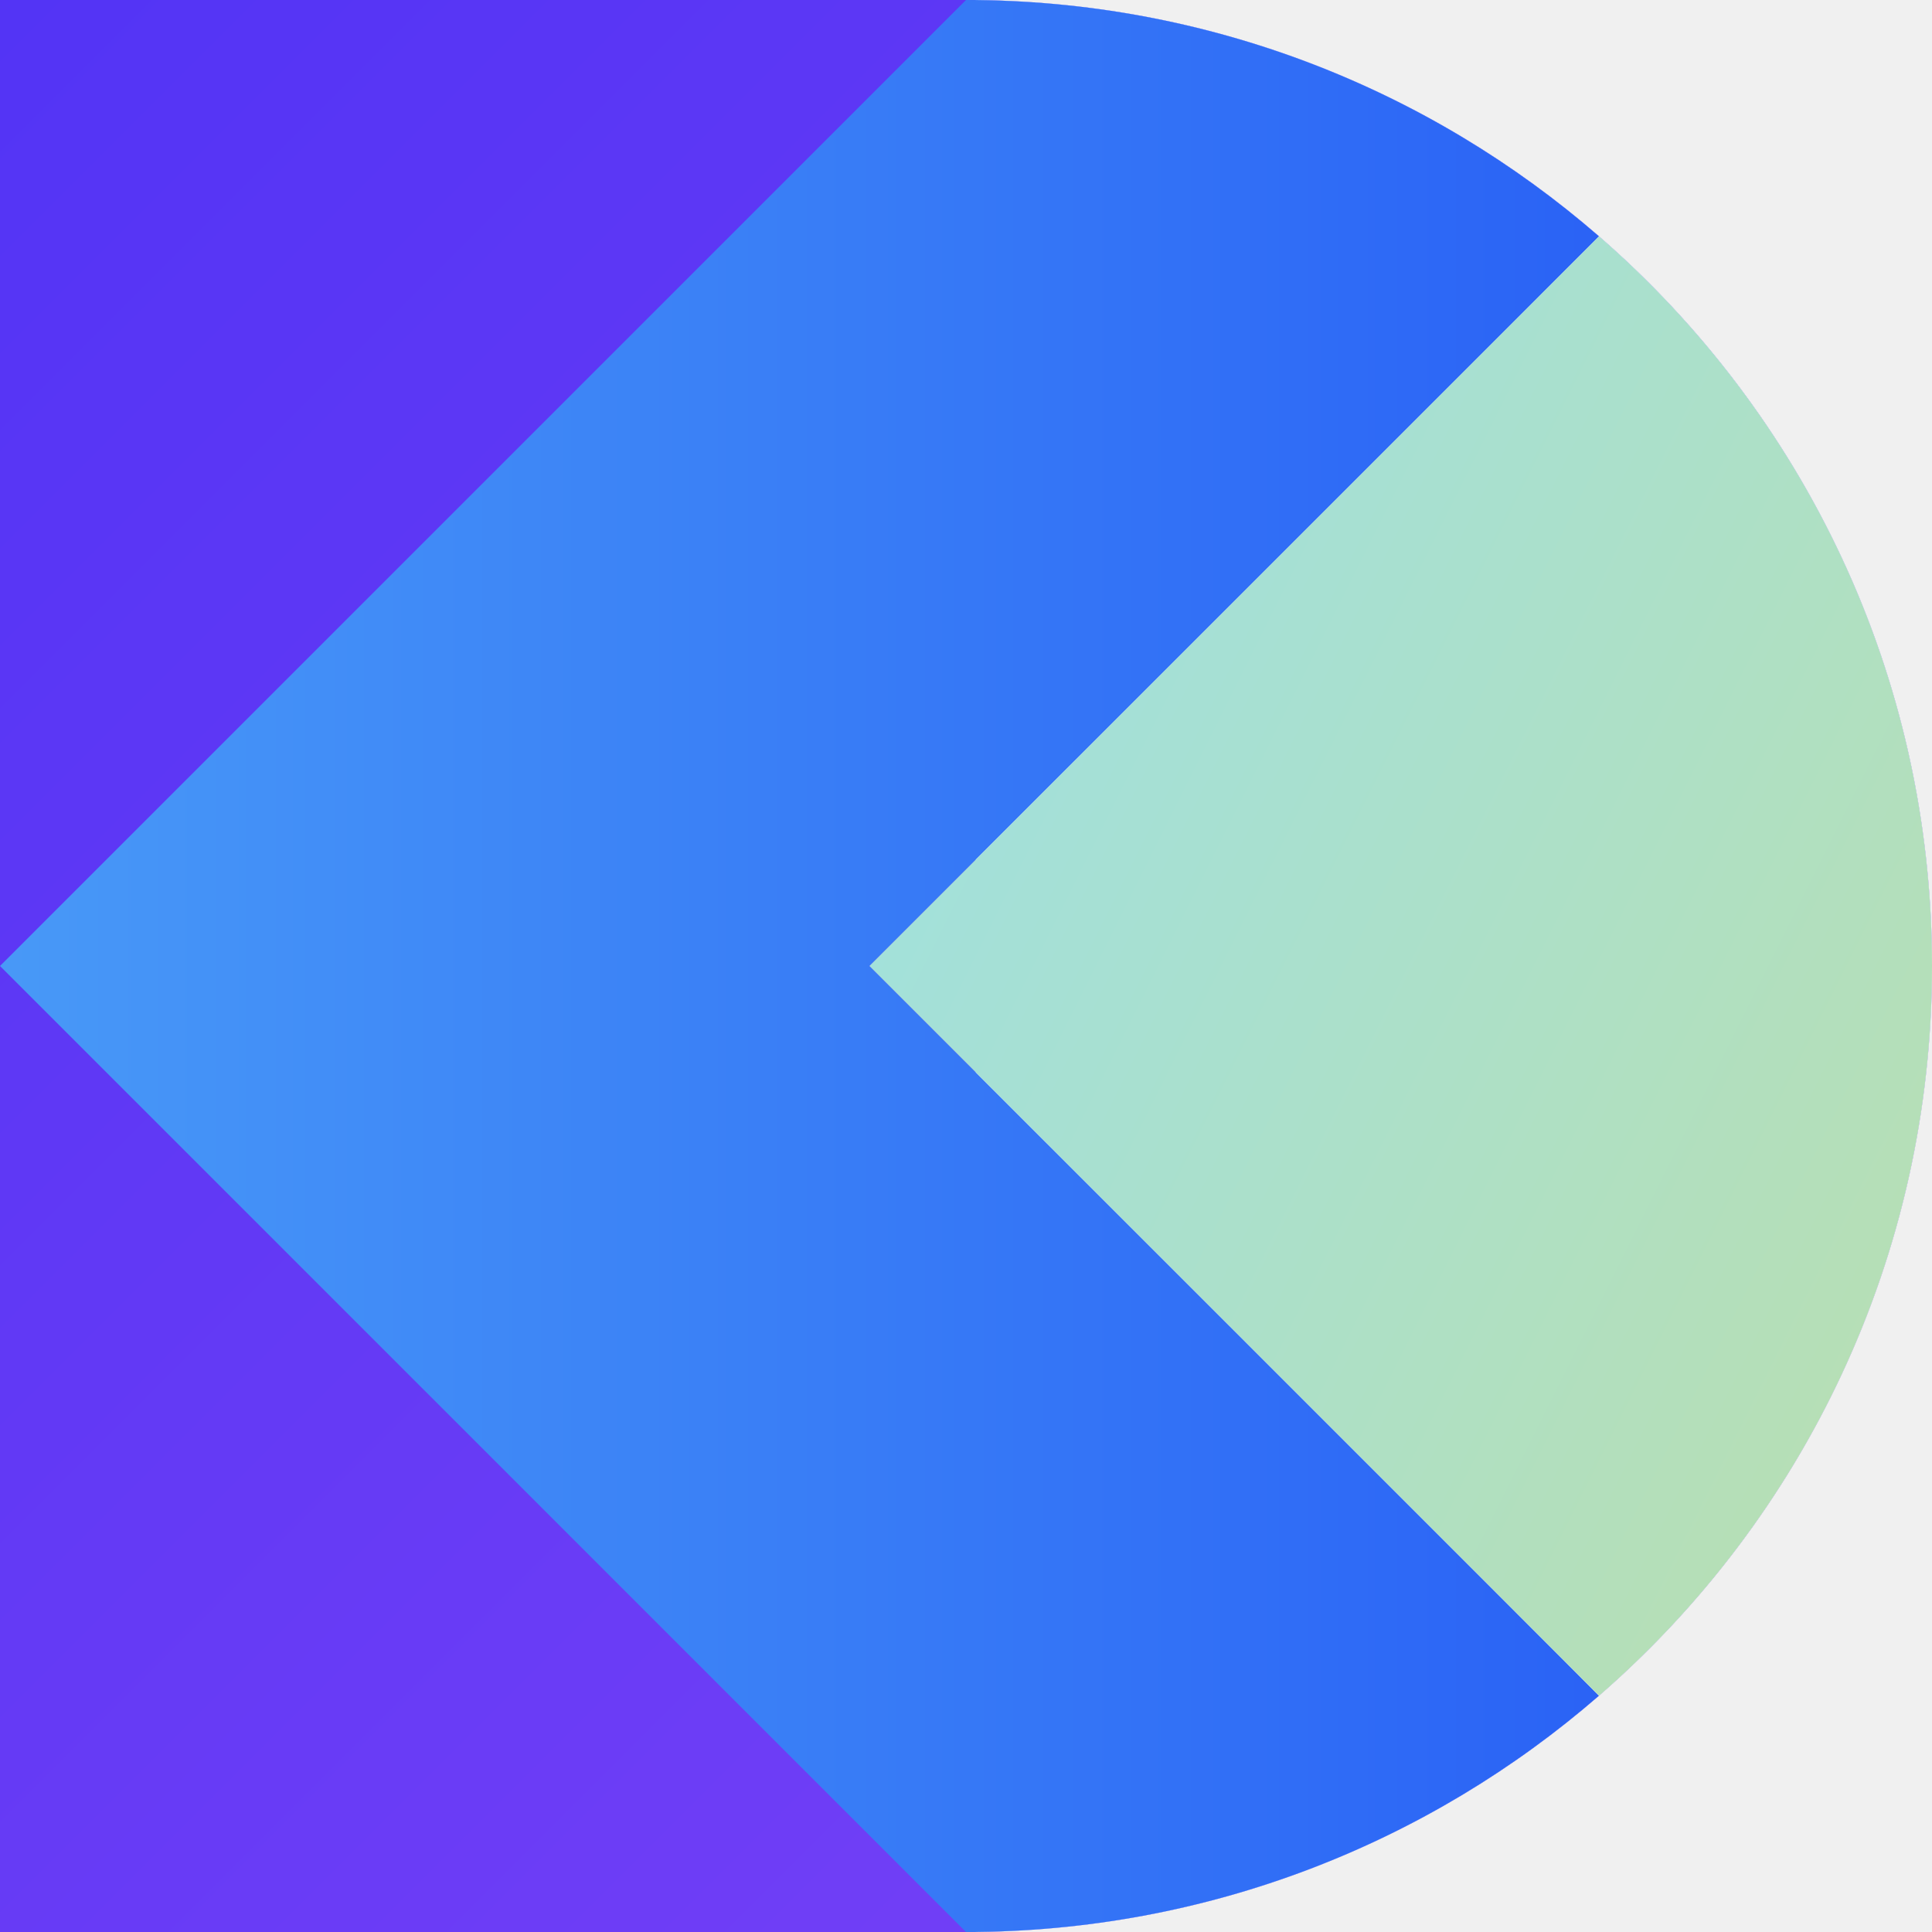
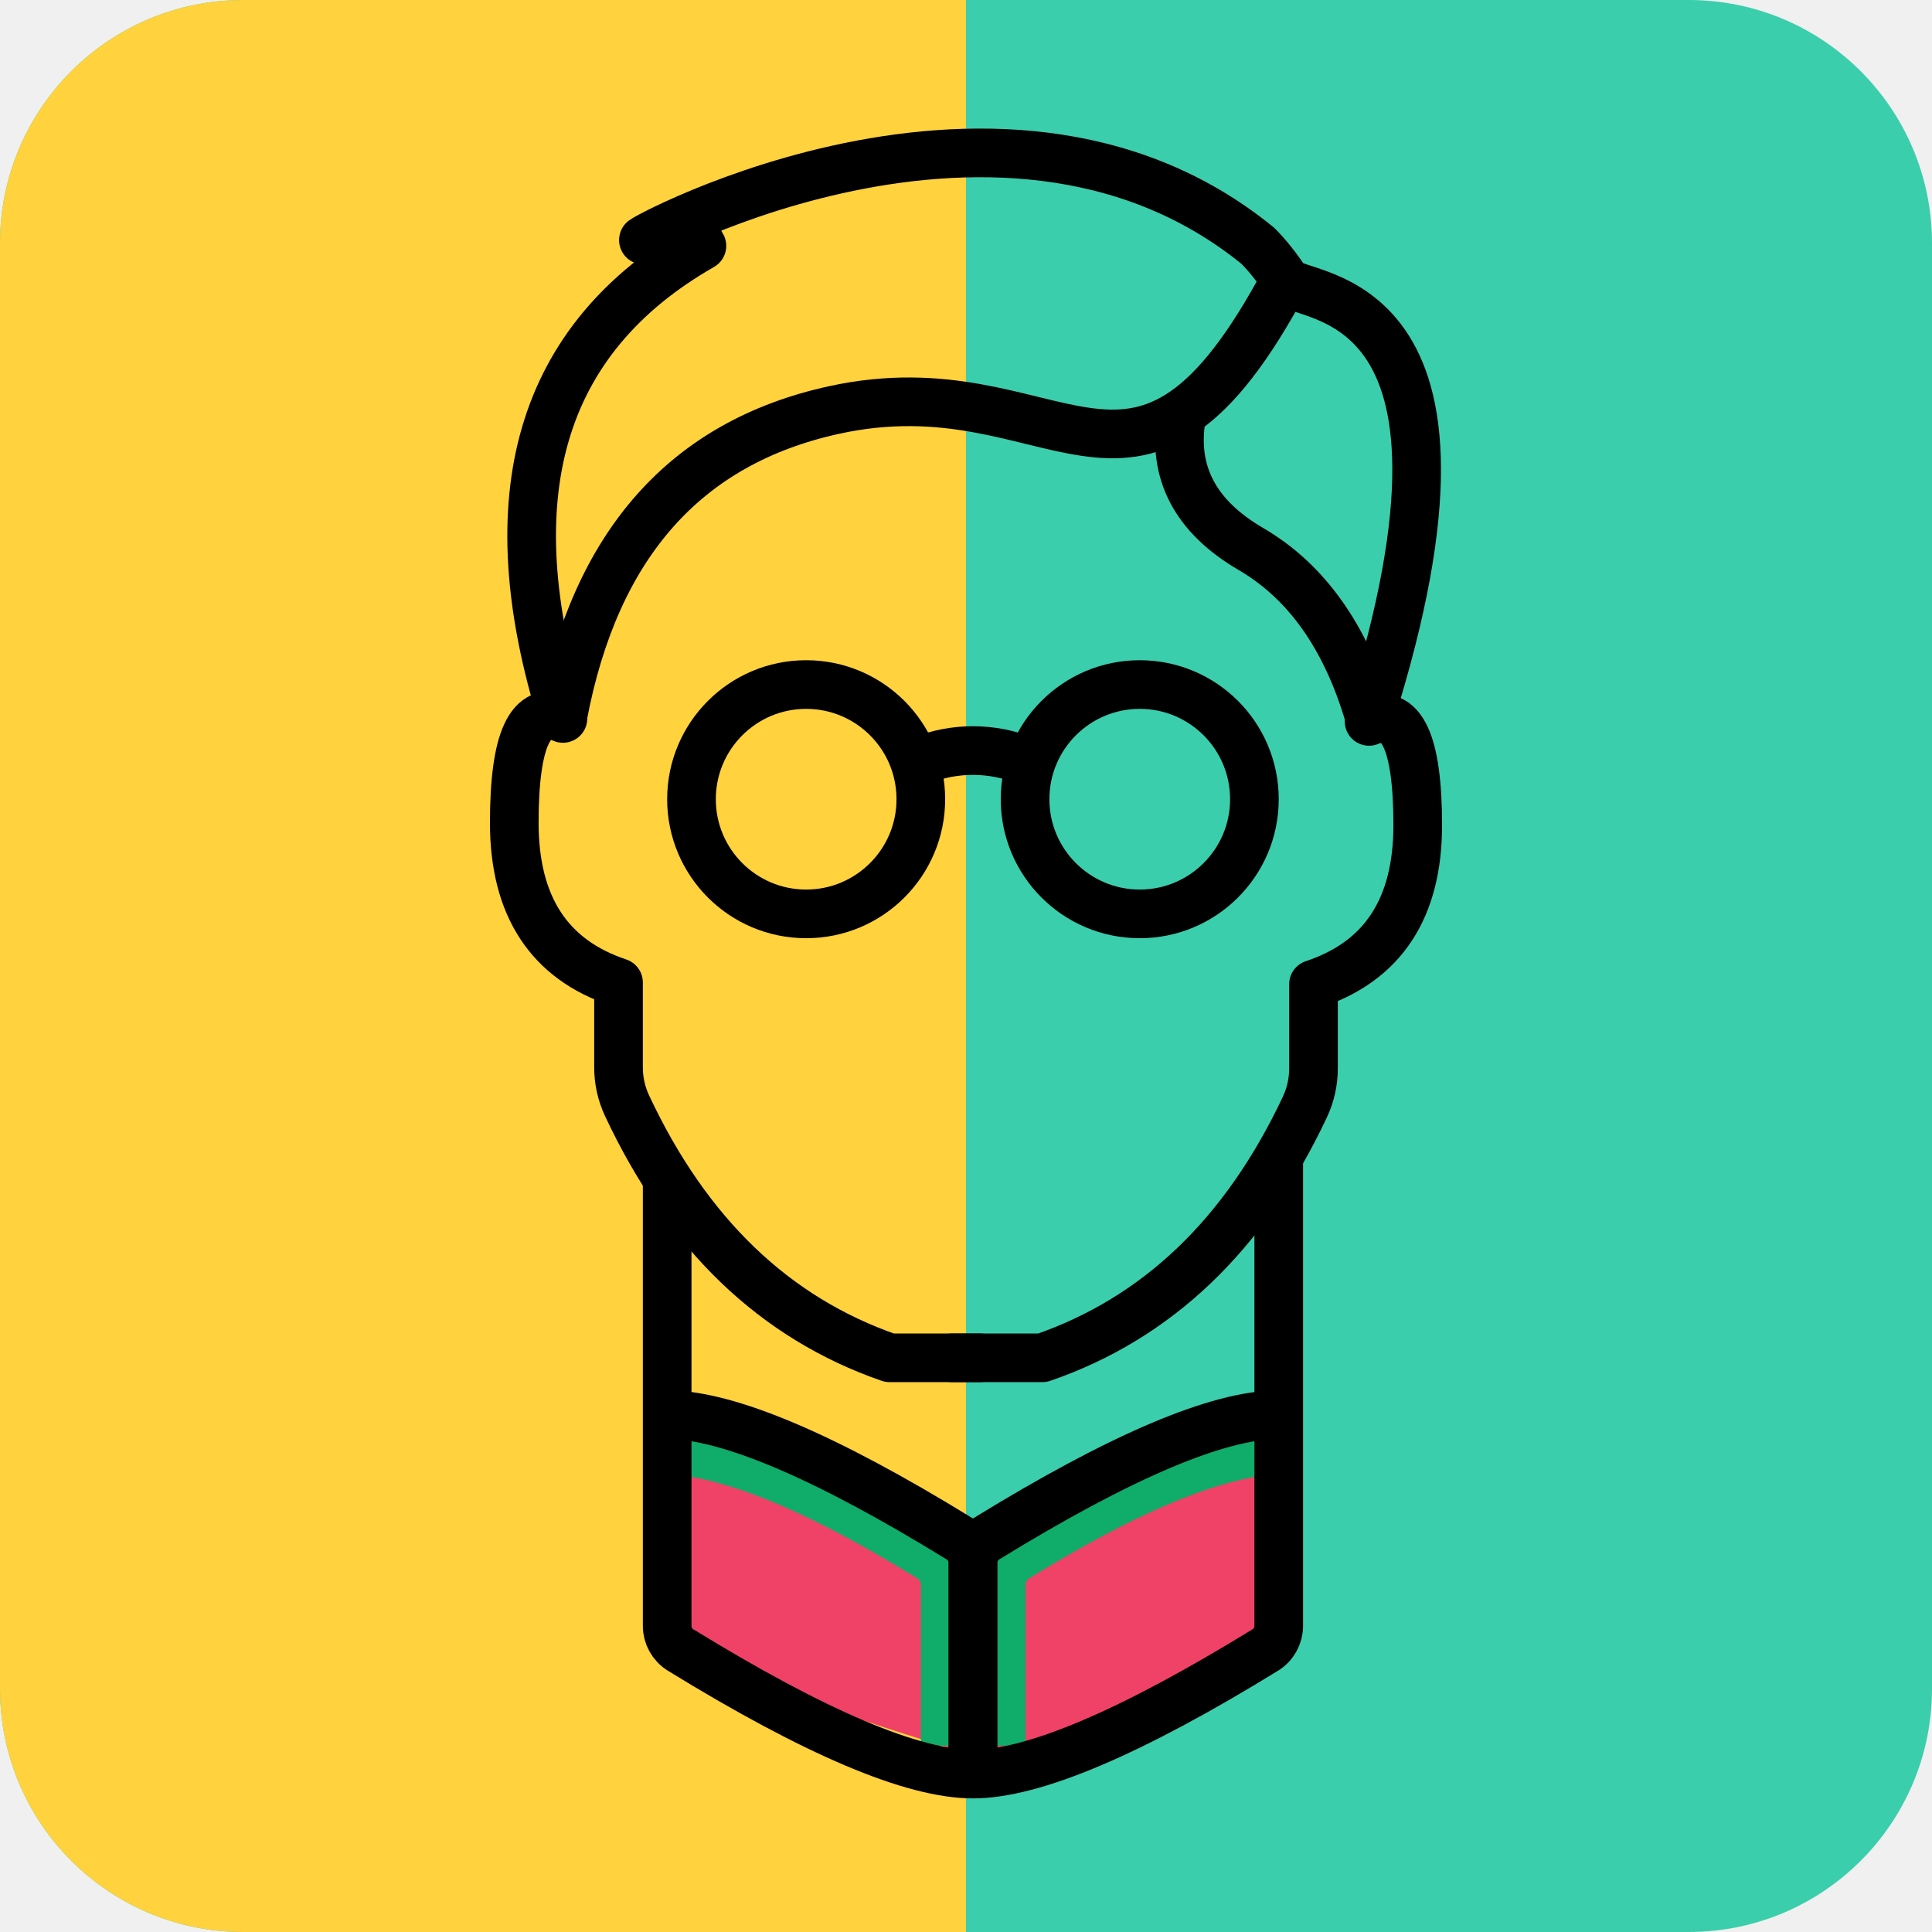
- <svg xmlns="http://www.w3.org/2000/svg" width="30" height="30" viewBox="0 0 30 30" fill="none">
-   <path fill-rule="evenodd" clip-rule="evenodd" d="M0 0H15C23.284 0 30 6.716 30 15C30 23.284 23.284 30 15 30H0V0Z" fill="url(#paint0_linear)" />
-   <mask id="mask0" mask-type="alpha" maskUnits="userSpaceOnUse" x="0" y="0" width="30" height="30">
-     <path fill-rule="evenodd" clip-rule="evenodd" d="M0 0H15C23.284 0 30 6.716 30 15C30 23.284 23.284 30 15 30H0V0Z" fill="white" />
-   </mask>
-   <g mask="url(#mask0)">
-     <path fill-rule="evenodd" clip-rule="evenodd" d="M0 0C8.284 0 15 6.716 15 15C15 23.284 8.284 30 0 30V0Z" transform="translate(15.1499)" fill="white" />
+ <svg xmlns="http://www.w3.org/2000/svg" xmlns:xlink="http://www.w3.org/1999/xlink" width="278px" height="278px" viewBox="0 0 278 278" version="1.1">
+   <defs>
+     <rect id="path-1" x="0" y="0" width="278" height="278" rx="35" />
+   </defs>
+   <g id="Artboard" stroke="none" stroke-width="1" fill="none" fill-rule="evenodd">
+     <mask id="mask-2" fill="white">
+       <use xlink:href="#path-1" />
+     </mask>
+     <use id="Rectangle" fill="#3BCEAC" xlink:href="#path-1" />
+     <rect id="Rectangle" fill="#FFD23E" mask="url(#mask-2)" x="0" y="-10" width="139" height="298" />
+     <g id="Group-4" mask="url(#mask-2)">
+       <g transform="translate(74, 22)">
+         <g id="Group-2-Copy" stroke="none" stroke-width="1" fill-rule="evenodd" transform="translate(22, 144.3778)">
+           <path d="M3.175,37.186 L42.186,54.876 C43.395,59.412 44,69.845 44,86.175 C30.089,81.942 21.168,78.918 17.237,77.103 C13.306,75.289 8.619,72.113 3.175,67.577 L3.175,37.186 Z" id="Path-2" fill="#EF4266" />
+           <path d="M39.464,84.814 C31.325,83.596 20.581,79.361 4.748,69.628 C3.54,68.885 2.804,67.569 2.804,66.15 C2.804,56.862 2.804,49.153 2.804,43.022" id="Path" stroke="#0FAD69" stroke-width="5.897" transform="translate(21.13399, 63.91814) rotate(-180) translate(-21.13399, -63.91814) " />
+           <path d="M46.722,37.186 L85.732,54.876 C86.942,59.412 87.546,69.845 87.546,86.175 C73.636,81.942 64.715,78.918 60.784,77.103 C56.852,75.289 52.165,72.113 46.722,67.577 L46.722,37.186 Z" id="Path-2" fill="#EF4266" transform="translate(67.13402, 61.68041) scale(-1, 1) translate(-67.13402, -61.68041) " />
+           <path d="M85.278,84.814 C77.139,83.596 66.395,79.361 50.563,69.628 C49.355,68.885 48.618,67.569 48.618,66.15 C48.618,56.862 48.618,49.153 48.618,43.022" id="Path" stroke="#0FAD69" stroke-width="5.897" transform="translate(66.94842, 63.91814) scale(-1, 1) rotate(-180) translate(-66.94842, -63.91814) " />
+           <g id="Group" stroke="#000000" stroke-width="7">
+             <path d="M88,0 C88,15.016 88,37.54 88,67.572 C88,68.99 87.264,70.307 86.056,71.05 C66.702,82.948 52.683,88.897 44,88.897 C35.317,88.897 21.298,82.948 1.944,71.05 C0.736,70.307 0,68.99 0,67.572 L0,3.165" id="Path" />
+             <path d="M44,86.099 C35.317,86.099 21.298,80.15 1.944,68.251 C0.736,67.509 0,66.192 0,64.774 C0,52.512 0,43.316 0,37.186" id="Path" transform="translate(22, 61.64215) rotate(-180) translate(-22, -61.64215) " />
+             <path d="M88,86.099 C79.317,86.099 65.298,80.15 45.944,68.251 C44.736,67.509 44,66.192 44,64.774 C44,52.512 44,43.316 44,37.186" id="Path" transform="translate(66, 61.64215) scale(-1, 1) rotate(-180) translate(-66, -61.64215) " />
+           </g>
+         </g>
+         <path d="M123,81.378 C143,18.378 113,21.378 111,18.378 C109.667,16.378 108.333,14.711 107,13.378 C69,-17.622 13,15.378 19,12.378 C23,10.378 25.667,10.711 27,13.378 C3.667,26.711 -3,49.378 7,81.378 C2.333,79.378 -1.56319402e-13,84.378 -1.56319402e-13,96.378 C-1.56319402e-13,108.378 5,116.045 15,119.378 L15,131.588 C15,133.494 15.419,135.376 16.228,137.103 C24.876,155.563 37.467,167.655 54,173.378 L67,173.378" id="Path-6" stroke="#000000" stroke-width="7" stroke-linecap="round" stroke-linejoin="round" />
+         <path d="M70,81.804 C65.333,79.814 63,84.791 63,96.735 C63,108.679 68,116.31 78,119.628 L78,131.756 C78,133.671 78.423,135.562 79.239,137.295 C87.887,155.656 100.474,167.684 117,173.378 L130,173.378" id="Path-6" stroke="#000000" stroke-width="7" stroke-linecap="round" stroke-linejoin="round" transform="translate(96.5, 127.3778) scale(-1, 1) translate(-96.5, -127.3778) " />
+         <g id="Group-3" stroke="none" stroke-width="1" fill-rule="evenodd" transform="translate(22, 73)">
+           <circle id="Oval-Copy" stroke="#000000" stroke-width="7" cx="68" cy="20" r="16.5" />
+           <path d="M51.571,14.483 C49.236,13.527 46.68,13 44,13 C41.45,13 39.012,13.477 36.77,14.347" id="Path" stroke="#000000" stroke-width="7" />
+           <circle id="Oval-Copy" stroke="#000000" stroke-width="7" cx="20" cy="20" r="16.5" />
+         </g>
+         <path d="M7,81 C11.667,56.333 24.667,41.667 46,37 C78,30 89,58 110,20" id="Path-9" stroke="#000000" stroke-width="7" />
+         <path d="M96,38 C94.667,46 98,52.333 106,57 C114,61.667 119.667,69.667 123,81" id="Path-10" stroke="#000000" stroke-width="7" />
+       </g>
+     </g>
  </g>
-   <path fill-rule="evenodd" clip-rule="evenodd" d="M0 15L15 0C18.76 0 22.197 1.384 24.83 3.67C24.829 3.675 13.5 15 13.5 15C13.5 15 24.83 26.325 24.829 26.331C22.197 28.616 18.76 30 15 30L0 15Z" fill="url(#paint1_linear)" />
-   <path fill-rule="evenodd" clip-rule="evenodd" d="M11.33 0C14.497 2.75 16.5 6.806 16.5 11.33C16.5 15.854 14.497 19.911 11.33 22.661C11.33 22.655 0 11.33 0 11.33L11.33 0Z" transform="translate(13.5 3.66983)" fill="url(#paint2_linear)" />
-   <mask id="mask1" mask-type="alpha" maskUnits="userSpaceOnUse" x="13" y="3" width="17" height="24">
-     <path fill-rule="evenodd" clip-rule="evenodd" d="M11.33 0C14.497 2.75 16.5 6.806 16.5 11.33C16.5 15.854 14.497 19.911 11.33 22.661C11.33 22.655 0 11.33 0 11.33L11.33 0Z" transform="translate(13.5 3.66983)" fill="white" />
-   </mask>
-   <g mask="url(#mask1)">
- </g>
-   <defs>
-     <linearGradient id="paint0_linear" x2="1" gradientUnits="userSpaceOnUse" gradientTransform="scale(43.0633) rotate(44.7178)">
-       <stop stop-color="#5334F5" />
-       <stop offset="1" stop-color="#7B42F6" />
-     </linearGradient>
-     <linearGradient id="paint1_linear" x2="1" gradientUnits="userSpaceOnUse" gradientTransform="translate(0 15) scale(30.0674 36.3279)">
-       <stop stop-color="#4899F7" />
-       <stop offset="1" stop-color="#2457F5" />
-     </linearGradient>
-     <linearGradient id="paint2_linear" x2="1" gradientUnits="userSpaceOnUse" gradientTransform="scale(21.6163 29.6874) rotate(35.5674)">
-       <stop stop-color="#9DE1E5" />
-       <stop offset="1" stop-color="#B8DFB2" />
-     </linearGradient>
-   </defs>
</svg>
